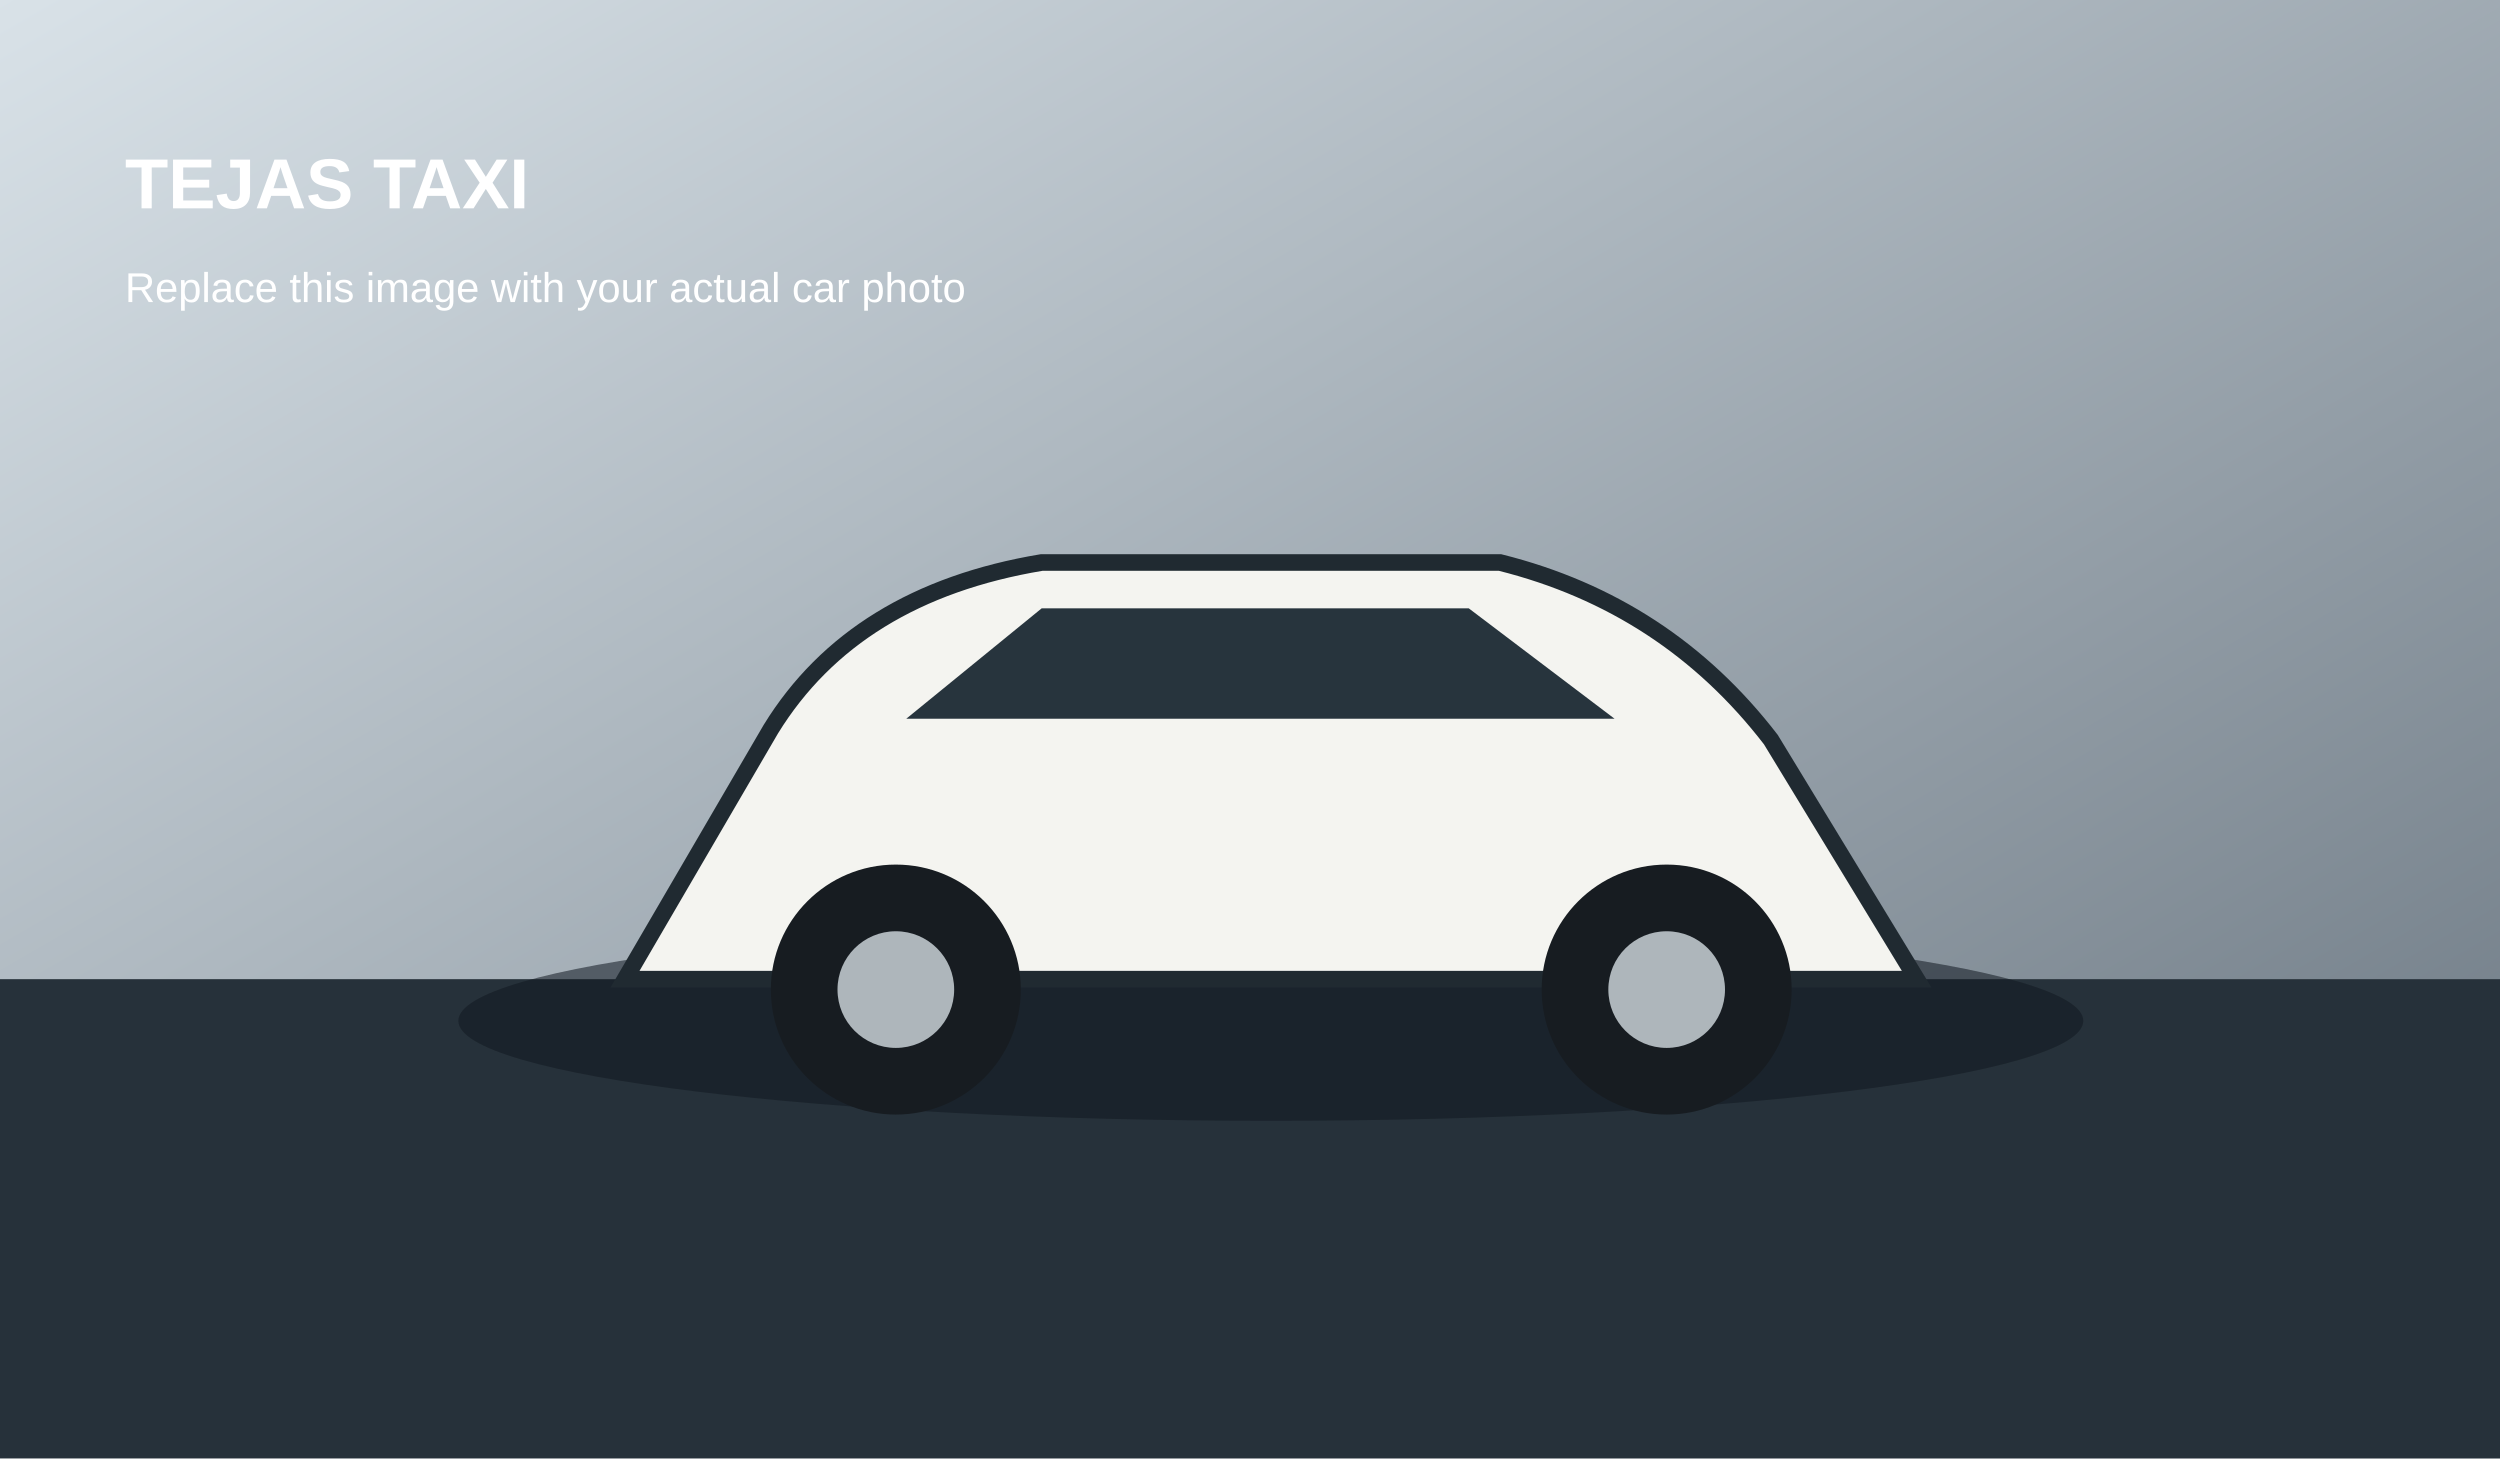
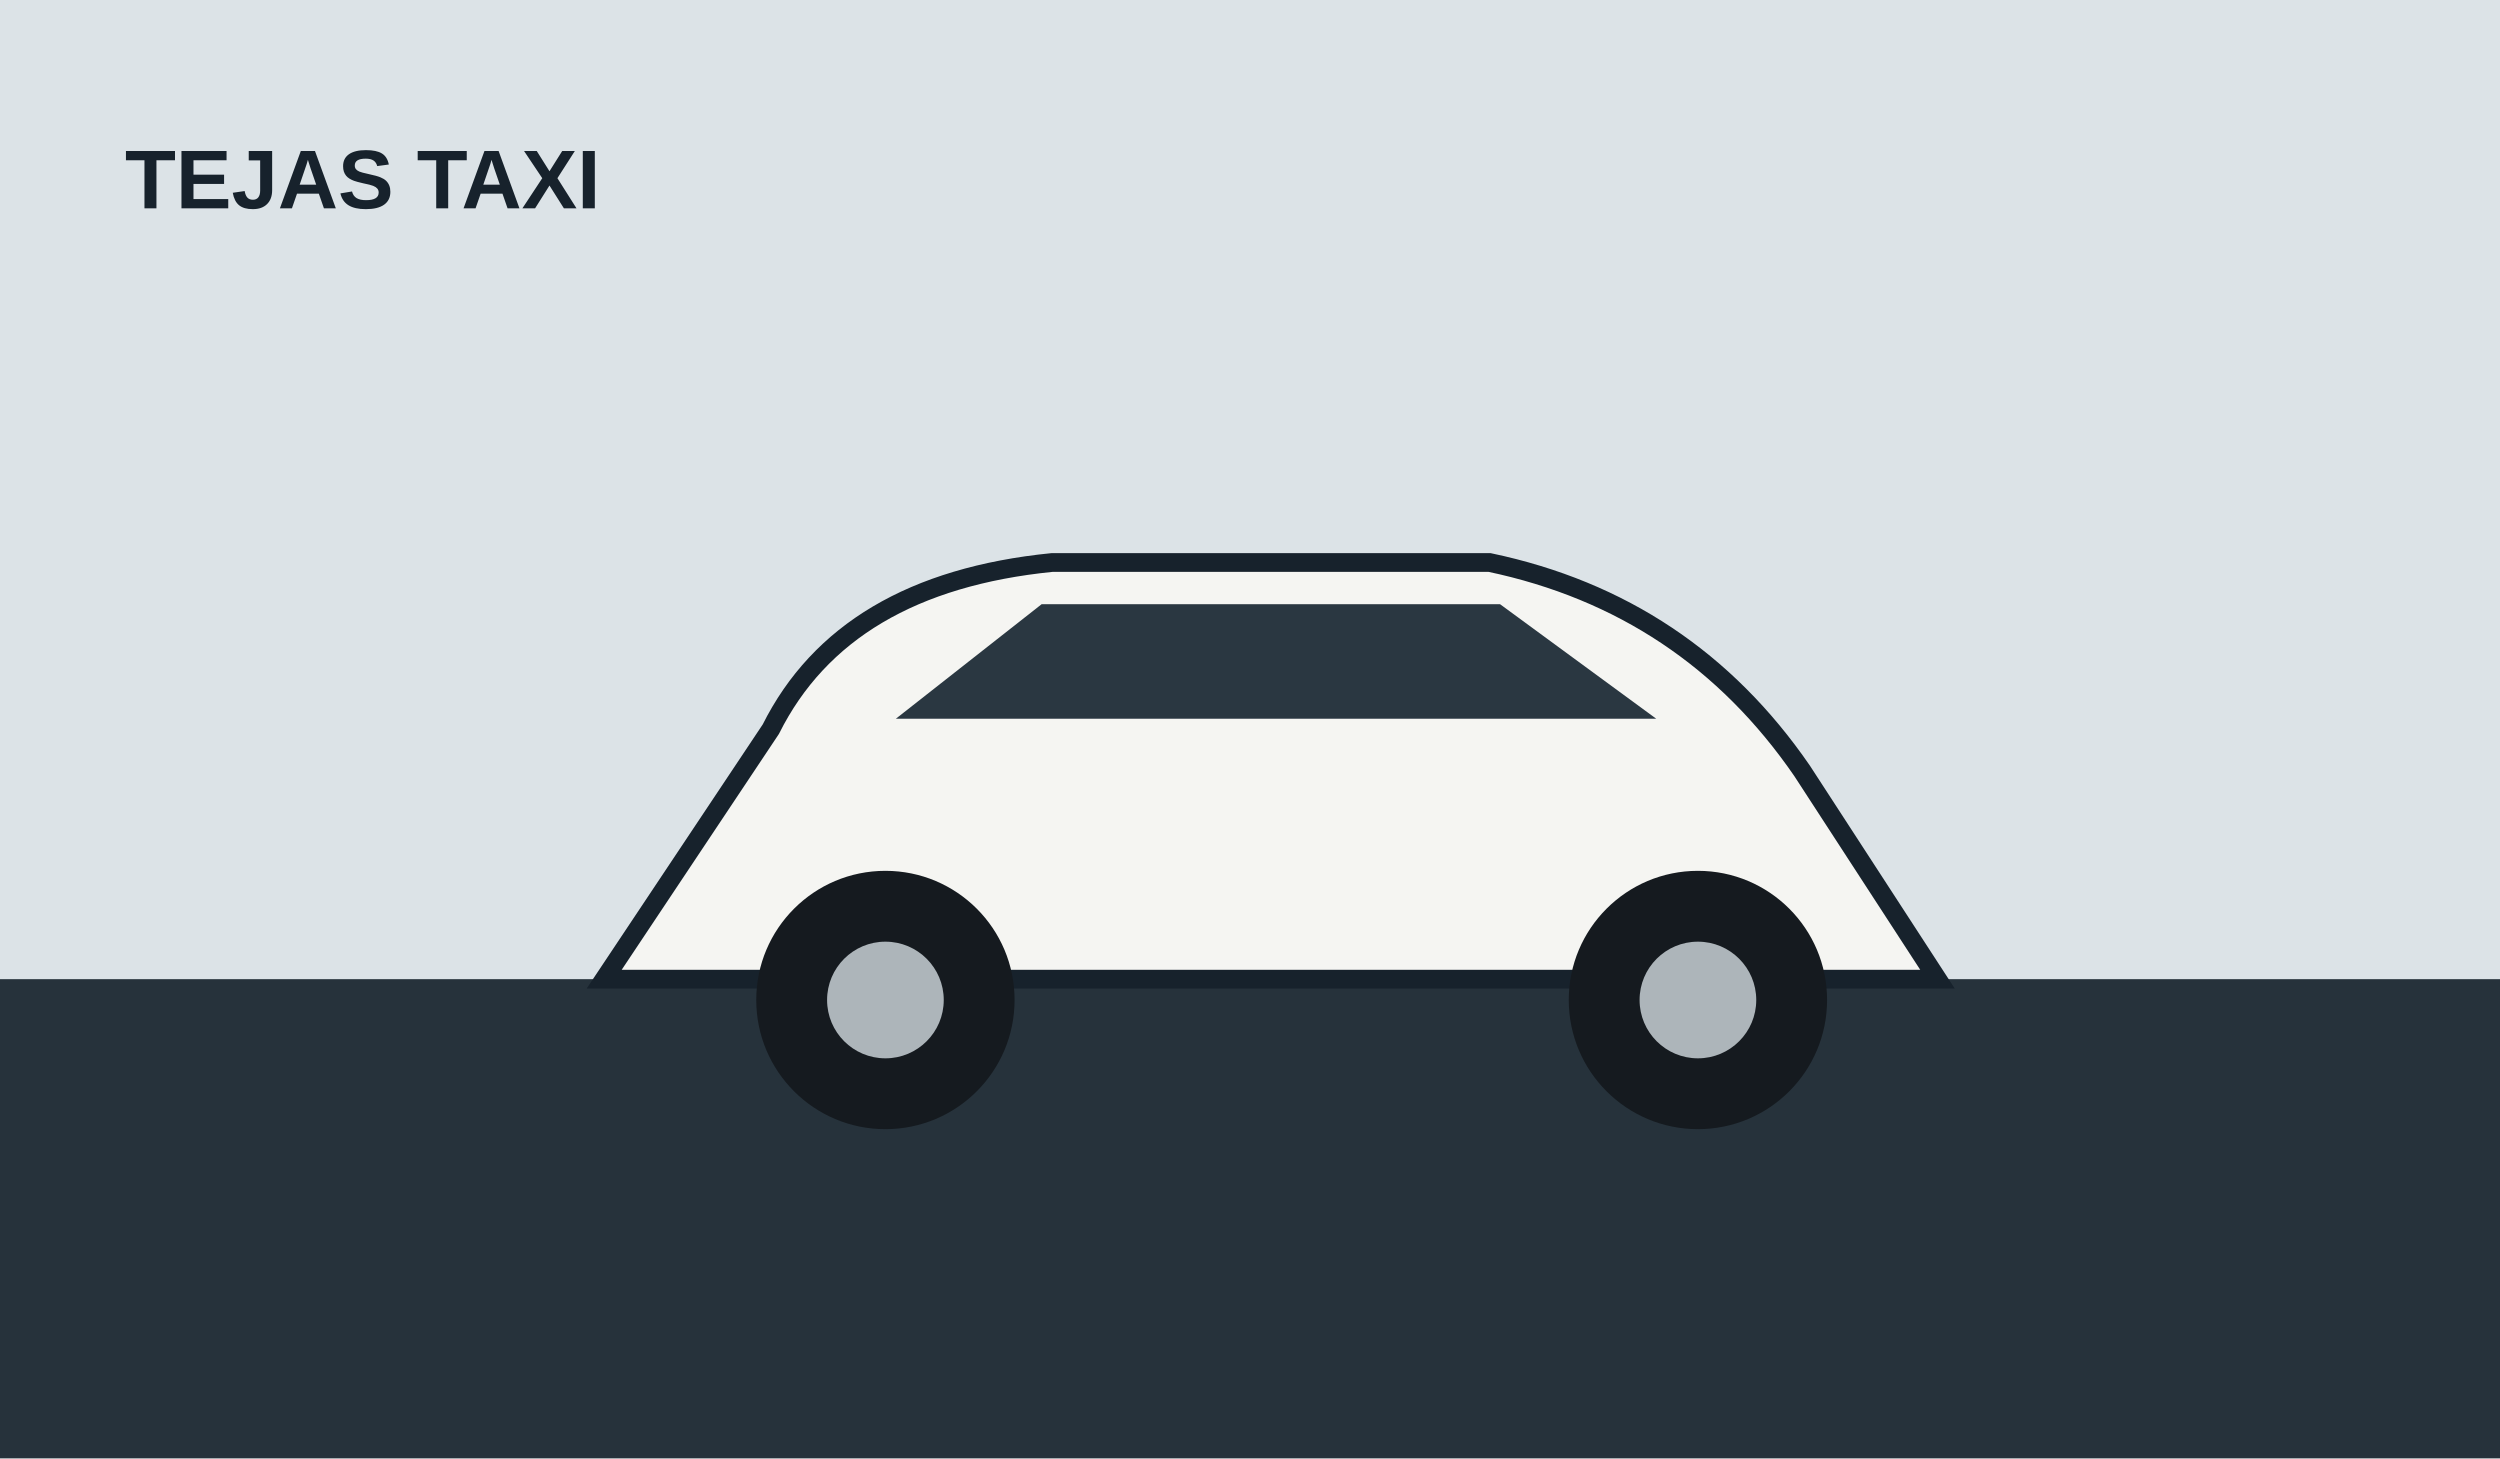
- <svg xmlns="http://www.w3.org/2000/svg" width="1200" height="700" viewBox="0 0 1200 700">
-   <defs>
-     <linearGradient id="g" x1="0" y1="0" x2="1" y2="1">
-       <stop stop-color="#d9e2e8" />
-       <stop offset="1" stop-color="#66727d" />
-     </linearGradient>
-   </defs>
-   <rect width="1200" height="700" fill="url(#g)" />
-   <rect y="470" width="1200" height="230" fill="#26313a" />
-   <ellipse cx="610" cy="490" rx="390" ry="48" fill="#111820" opacity=".55" />
-   <path d="M300 470 L370 350 Q410 285 500 270 L720 270 Q800 290 850 355 L920 470 Z" fill="#f4f4f0" stroke="#202a31" stroke-width="8" />
-   <path d="M435 345 L500 292 L705 292 L775 345 Z" fill="#27343d" />
-   <circle cx="430" cy="475" r="60" fill="#171c21" />
-   <circle cx="430" cy="475" r="28" fill="#aeb6bb" />
-   <circle cx="800" cy="475" r="60" fill="#171c21" />
-   <circle cx="800" cy="475" r="28" fill="#aeb6bb" />
-   <text x="60" y="100" font-family="Arial" font-size="34" fill="#fff" font-weight="700">TEJAS TAXI</text>
-   <text x="60" y="145" font-family="Arial" font-size="20" fill="#fff">Replace this image with your actual car photo</text>
+ <svg xmlns="http://www.w3.org/2000/svg" width="1200" height="700">
+   <rect width="1200" height="700" fill="#dce3e7" />
+   <rect y="470" width="1200" height="230" fill="#26323b" />
+   <path d="M290 470l80-120q35-70 135-80h210q95 20 150 100l65 100z" fill="#f5f5f2" stroke="#17222c" stroke-width="9" />
+   <path d="M430 345l70-55h220l75 55z" fill="#2a3741" />
+   <circle cx="425" cy="480" r="62" fill="#151a1f" />
+   <circle cx="425" cy="480" r="28" fill="#adb5ba" />
+   <circle cx="815" cy="480" r="62" fill="#151a1f" />
+   <circle cx="815" cy="480" r="28" fill="#adb5ba" />
+   <text x="60" y="100" font-family="Arial" font-size="40" font-weight="bold" fill="#17222c">TEJAS TAXI</text>
</svg>
